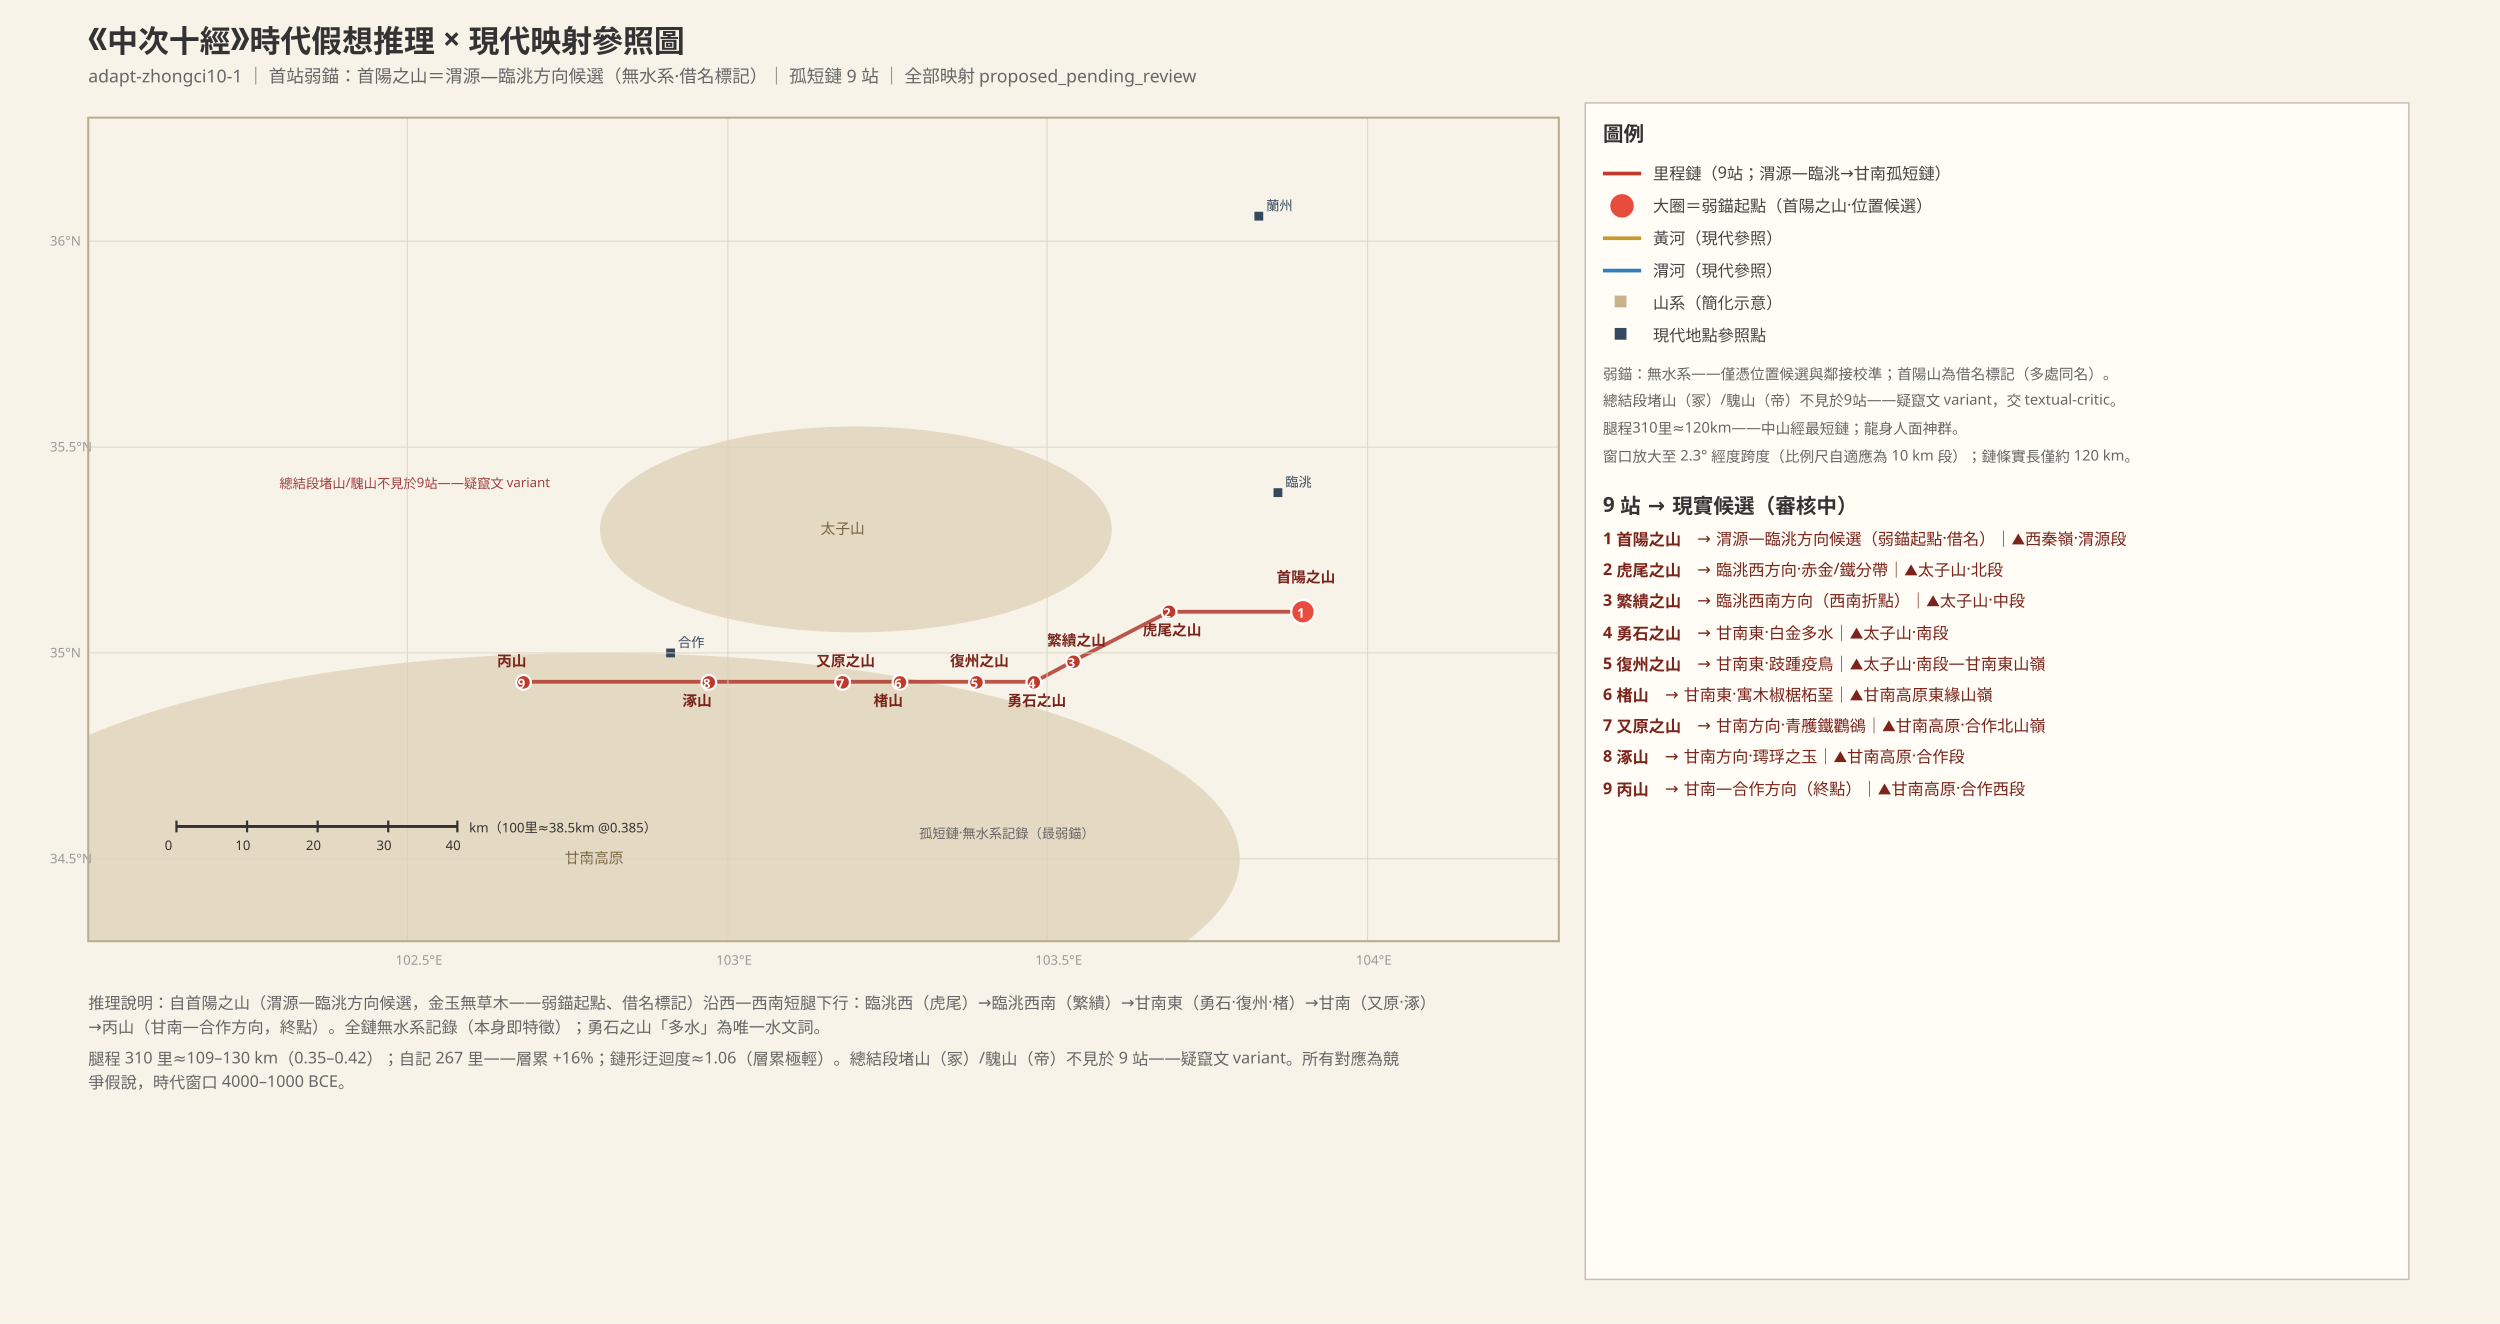
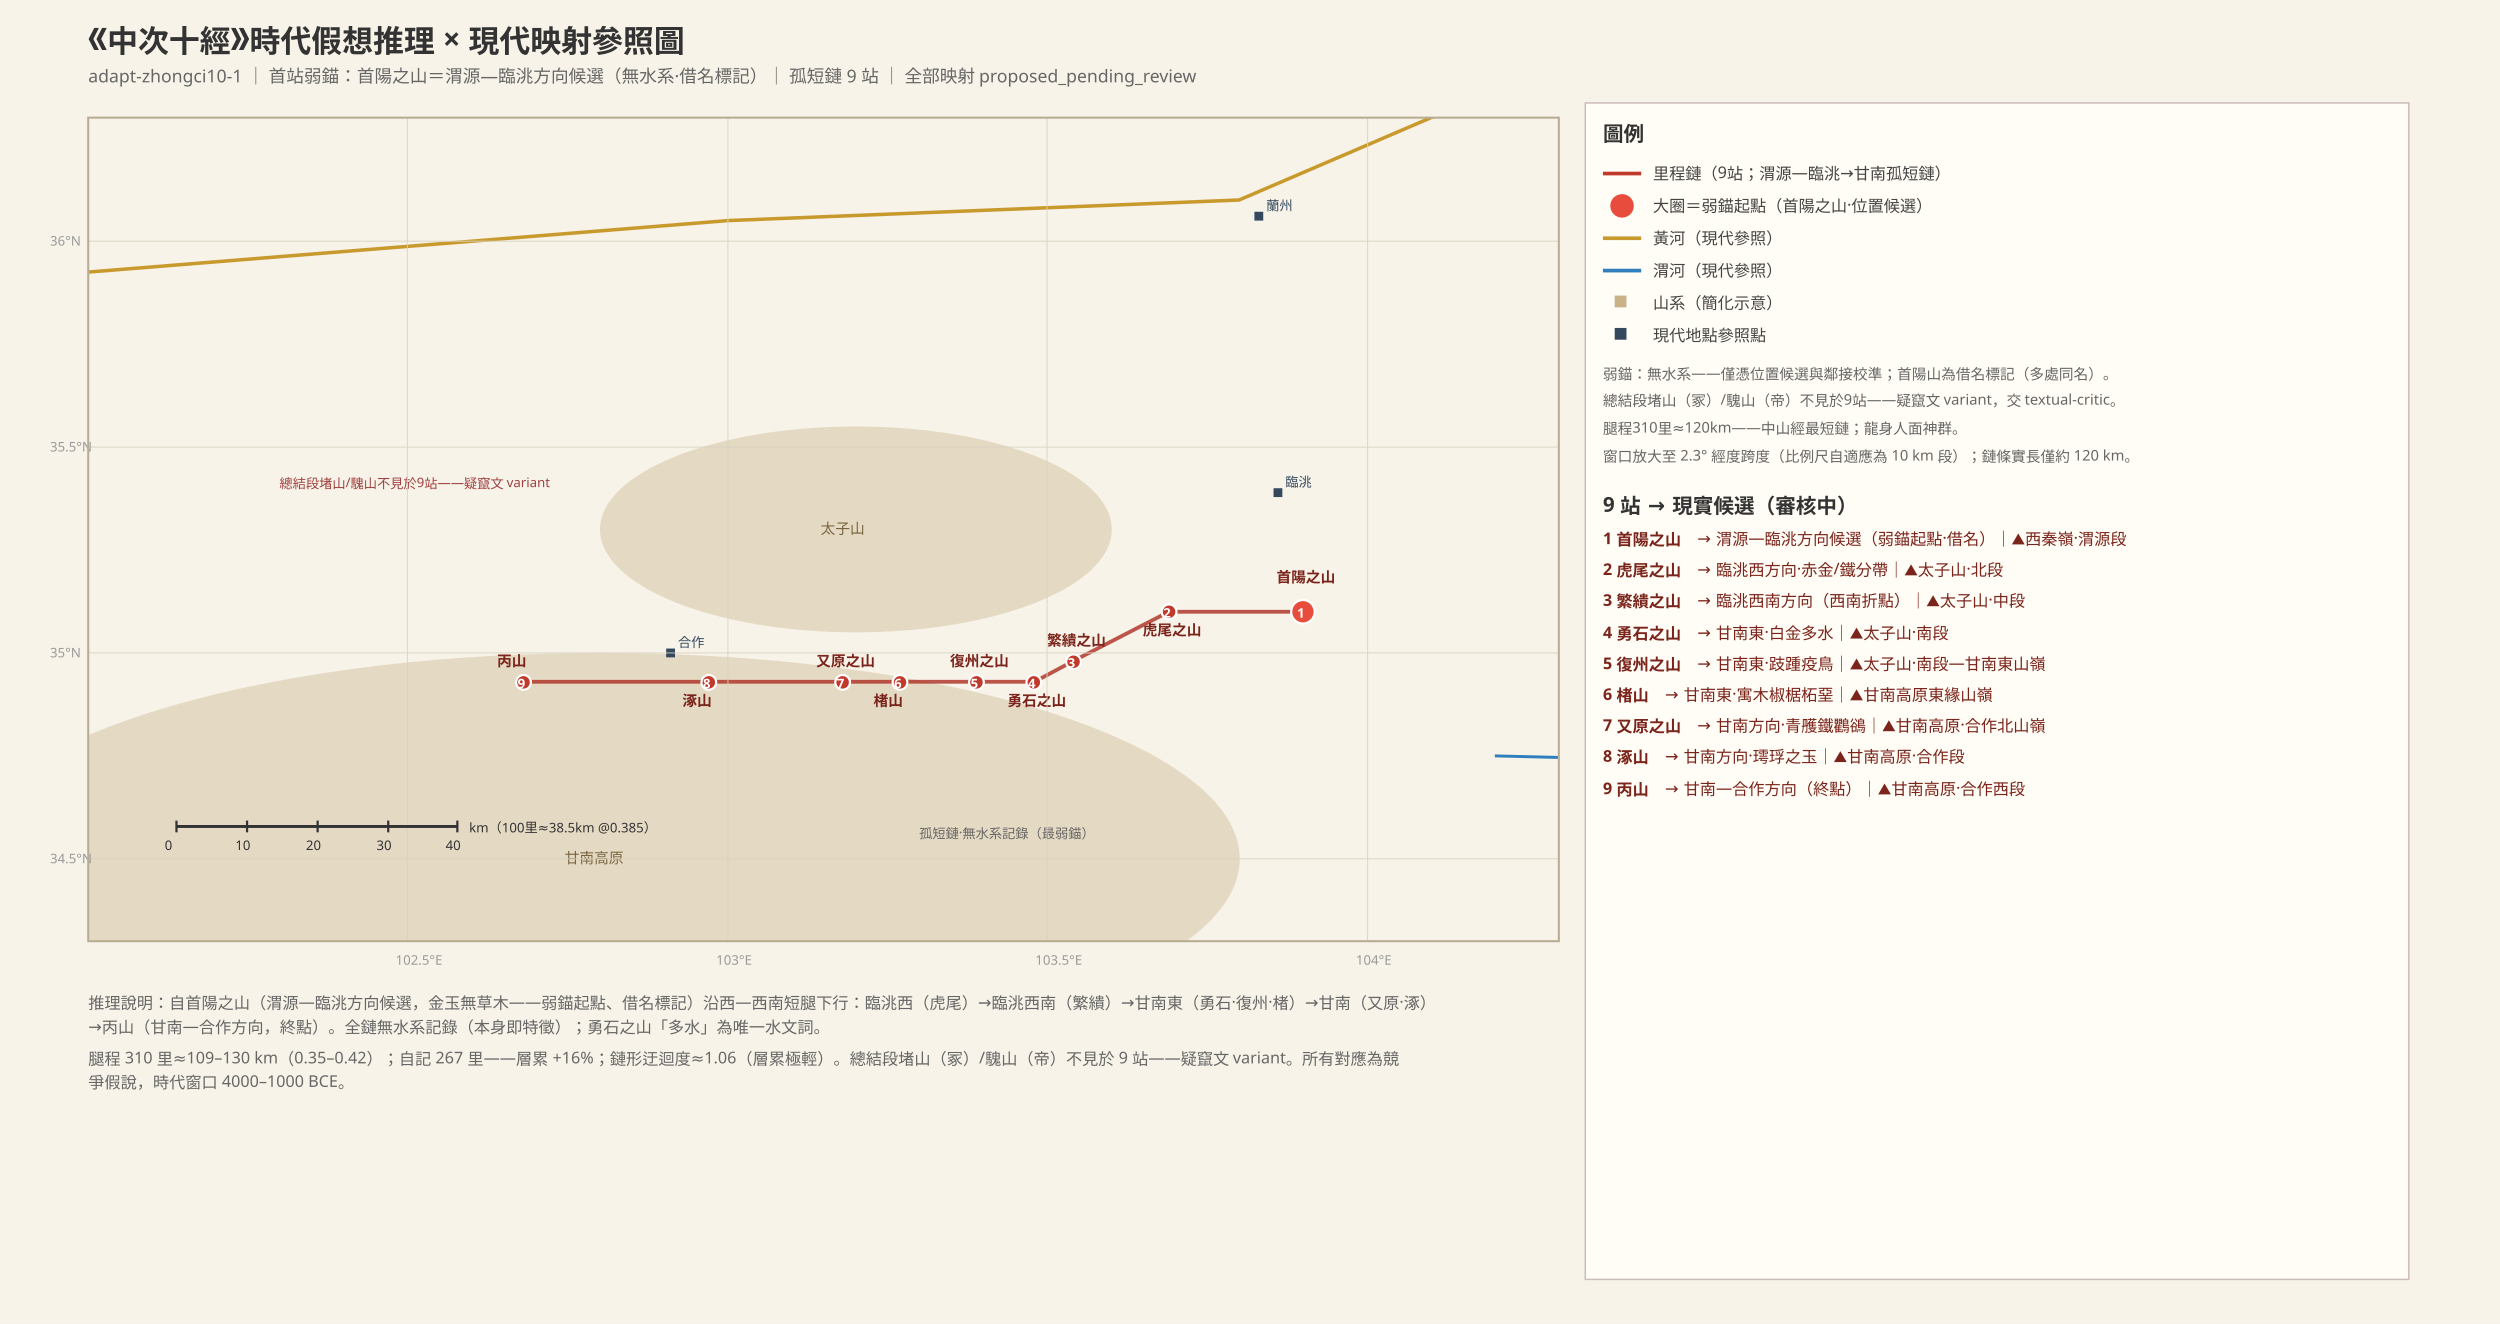
<svg xmlns="http://www.w3.org/2000/svg" width="1700" height="900" font-family="PingFang SC, Hiragino Sans GB, Microsoft YaHei, sans-serif">
  <rect width="1700" height="900" fill="#f7f3e8" />
  <defs>
    <marker id="arr" markerWidth="8" markerHeight="8" refX="7" refY="3" orient="auto">
      <path d="M0,0 L7,3 L0,6 Z" fill="#555" />
    </marker>
    <pattern id="sand" width="8" height="8" patternUnits="userSpaceOnUse">
      <rect width="8" height="8" fill="#efe3c0" />
      <circle cx="2" cy="2" r="0.8" fill="#d6b96a" />
      <circle cx="6" cy="6" r="0.8" fill="#d6b96a" />
    </pattern>
    <clipPath id="mapclip">
      <rect x="60" y="80" width="1000" height="560" />
    </clipPath>
  </defs>
  <text x="60" y="34" font-size="21" font-weight="bold" fill="#333">《中次十經》時代假想推理 × 現代映射參照圖</text>
  <text x="60" y="56" font-size="12" fill="#666">adapt-zhongci10-1 ｜ 首站弱錨：首陽之山＝渭源—臨洮方向候選（無水系·借名標記）｜ 孤短鏈 9 站 ｜ 全部映射 proposed_pending_review</text>
  <g clip-path="url(#mapclip)">
+     <polyline points="-2331.3,556.0 -1679.1,612.0 -1027.0,444.0 -592.2,276.0 -27.0,192.0 494.8,150.0 842.6,136.0 1103.5,24.0 1364.3,-200.0 1625.2,-368.0 1886.1,-536.0 2190.4,-704.0 2407.8,-872.0 2842.6,-1040.0 3320.9,-1096.0 3712.2,-1096.0 4016.5,-1040.0 4233.9,-956.0 4233.9,-760.0 4103.5,-536.0 3929.6,-284.0 3842.6,-32.0 3777.4,220.0 3755.7,444.0 3777.4,556.0 3973.0,528.0 4320.9,500.0 4755.7,486.0 5147.0,472.0 5538.3,444.0 5929.6,360.0 6277.4,276.0 6581.7,80.0 6842.6,-116.0 7103.5,-228.0 7364.3,-284.0" fill="none" stroke="#c89a2e" stroke-width="2.4" />
+     <polyline points="1016.5,514.0 1581.7,528.0 2147.0,570.0 2668.7,584.0 3190.4,598.0 3625.2,584.0 3777.4,550.4" fill="none" stroke="#2f7fbf" stroke-width="2.0" />
    <ellipse cx="582" cy="360" rx="174" ry="70" fill="#c9b18a" opacity="0.4" />
    <text x="558" y="363" font-size="10" fill="#7a6540">太子山</text>
    <ellipse cx="408" cy="584" rx="435" ry="140" fill="#c9b18a" opacity="0.4" />
    <text x="384" y="587" font-size="10" fill="#7a6540">甘南高原</text>
    <polyline points="886.1,416.0 794.8,416.0 729.6,449.6 703.5,463.6 664.3,463.6 612.2,463.6 573.0,463.6 481.7,463.6 355.7,463.6" fill="none" stroke="#b03a2e" stroke-width="2.6" opacity="0.85" />
    <circle cx="886" cy="416" r="8" fill="#e74c3c" stroke="#fff" stroke-width="1.5" />
    <text x="882" y="420" font-size="9" fill="#fff" font-weight="bold">1</text>
    <text x="868" y="396" font-size="10" fill="#7b241c" font-weight="bold">首陽之山</text>
    <circle cx="795" cy="416" r="5" fill="#c0392b" stroke="#fff" stroke-width="1.5" />
    <text x="791" y="420" font-size="9" fill="#fff" font-weight="bold">2</text>
    <text x="777" y="432" font-size="10" fill="#7b241c" font-weight="bold">虎尾之山</text>
    <circle cx="730" cy="450" r="5" fill="#c0392b" stroke="#fff" stroke-width="1.5" />
    <text x="726" y="454" font-size="9" fill="#fff" font-weight="bold">3</text>
    <text x="712" y="439" font-size="10" fill="#7b241c" font-weight="bold">繁繢之山</text>
    <circle cx="703" cy="464" r="5" fill="#c0392b" stroke="#fff" stroke-width="1.5" />
    <text x="699" y="468" font-size="9" fill="#fff" font-weight="bold">4</text>
    <text x="685" y="480" font-size="10" fill="#7b241c" font-weight="bold">勇石之山</text>
    <circle cx="664" cy="464" r="5" fill="#c0392b" stroke="#fff" stroke-width="1.5" />
    <text x="660" y="468" font-size="9" fill="#fff" font-weight="bold">5</text>
    <text x="646" y="453" font-size="10" fill="#7b241c" font-weight="bold">復州之山</text>
    <circle cx="612" cy="464" r="5" fill="#c0392b" stroke="#fff" stroke-width="1.5" />
    <text x="608" y="468" font-size="9" fill="#fff" font-weight="bold">6</text>
    <text x="594" y="480" font-size="10" fill="#7b241c" font-weight="bold">楮山</text>
    <circle cx="573" cy="464" r="5" fill="#c0392b" stroke="#fff" stroke-width="1.5" />
    <text x="569" y="468" font-size="9" fill="#fff" font-weight="bold">7</text>
    <text x="555" y="453" font-size="10" fill="#7b241c" font-weight="bold">又原之山</text>
    <circle cx="482" cy="464" r="5" fill="#c0392b" stroke="#fff" stroke-width="1.5" />
    <text x="478" y="468" font-size="9" fill="#fff" font-weight="bold">8</text>
    <text x="464" y="480" font-size="10" fill="#7b241c" font-weight="bold">涿山</text>
    <circle cx="356" cy="464" r="5" fill="#c0392b" stroke="#fff" stroke-width="1.5" />
    <text x="352" y="468" font-size="9" fill="#fff" font-weight="bold">9</text>
    <text x="338" y="453" font-size="10" fill="#7b241c" font-weight="bold">丙山</text>
    <text x="625" y="570" font-size="9" fill="#666">孤短鏈·無水系記錄（最弱錨）</text>
    <text x="190" y="332" font-size="9" fill="#a04040">總結段堵山/騩山不見於9站——疑竄文 variant</text>
    <rect x="853" y="144" width="6" height="6" fill="#34495e" />
    <text x="861" y="143" font-size="9" fill="#34495e">蘭州</text>
    <rect x="866" y="332" width="6" height="6" fill="#34495e" />
    <text x="874" y="331" font-size="9" fill="#34495e">臨洮</text>
    <rect x="453" y="441" width="6" height="6" fill="#34495e" />
    <text x="461" y="440" font-size="9" fill="#34495e">合作</text>
  </g>
  <line x1="277" y1="640" x2="277" y2="80" stroke="#d9d2c0" stroke-width="0.6" />
  <text x="269" y="656" font-size="9" fill="#999">102.5°E</text>
  <line x1="495" y1="640" x2="495" y2="80" stroke="#d9d2c0" stroke-width="0.6" />
  <text x="487" y="656" font-size="9" fill="#999">103°E</text>
  <line x1="712" y1="640" x2="712" y2="80" stroke="#d9d2c0" stroke-width="0.6" />
  <text x="704" y="656" font-size="9" fill="#999">103.5°E</text>
  <line x1="930" y1="640" x2="930" y2="80" stroke="#d9d2c0" stroke-width="0.6" />
  <text x="922" y="656" font-size="9" fill="#999">104°E</text>
  <line x1="60" y1="584" x2="1060" y2="584" stroke="#d9d2c0" stroke-width="0.6" />
  <text x="34" y="587" font-size="9" fill="#999">34.5°N</text>
  <line x1="60" y1="444" x2="1060" y2="444" stroke="#d9d2c0" stroke-width="0.6" />
  <text x="34" y="447" font-size="9" fill="#999">35°N</text>
  <line x1="60" y1="304" x2="1060" y2="304" stroke="#d9d2c0" stroke-width="0.6" />
  <text x="34" y="307" font-size="9" fill="#999">35.5°N</text>
  <line x1="60" y1="164" x2="1060" y2="164" stroke="#d9d2c0" stroke-width="0.6" />
  <text x="34" y="167" font-size="9" fill="#999">36°N</text>
  <rect x="60" y="80" width="1000" height="560" fill="none" stroke="#b8ad92" stroke-width="1.4" />
  <line x1="120" y1="562" x2="311" y2="562" stroke="#333" stroke-width="2" />
  <line x1="120" y1="558" x2="120" y2="566" stroke="#333" stroke-width="1.5" />
  <text x="112" y="578" font-size="9" fill="#333">0</text>
  <line x1="168" y1="558" x2="168" y2="566" stroke="#333" stroke-width="1.5" />
  <text x="160" y="578" font-size="9" fill="#333">10</text>
  <line x1="216" y1="558" x2="216" y2="566" stroke="#333" stroke-width="1.5" />
  <text x="208" y="578" font-size="9" fill="#333">20</text>
  <line x1="264" y1="558" x2="264" y2="566" stroke="#333" stroke-width="1.5" />
  <text x="256" y="578" font-size="9" fill="#333">30</text>
  <line x1="311" y1="558" x2="311" y2="566" stroke="#333" stroke-width="1.5" />
  <text x="303" y="578" font-size="9" fill="#333">40</text>
  <text x="319" y="566" font-size="9" fill="#333">km（100里≈38.5km @0.385）</text>
  <rect x="1078" y="70" width="560" height="800" fill="#fffdf5" stroke="#cbb" />
  <text x="1090" y="96" font-size="14" font-weight="bold" fill="#333">圖例</text>
  <line x1="1090" y1="118" x2="1116" y2="118" stroke="#c0392b" stroke-width="2.5" />
  <text x="1124" y="122" font-size="11" fill="#444">里程鏈（9站；渭源—臨洮→甘南孤短鏈）</text>
  <circle cx="1103" cy="140" r="8" fill="#e74c3c" />
  <text x="1124" y="144" font-size="11" fill="#444">大圈＝弱錨起點（首陽之山·位置候選）</text>
  <line x1="1090" y1="162" x2="1116" y2="162" stroke="#c89a2e" stroke-width="2.5" />
  <text x="1124" y="166" font-size="11" fill="#444">黃河（現代參照）</text>
  <line x1="1090" y1="184" x2="1116" y2="184" stroke="#2f7fbf" stroke-width="2.5" />
  <text x="1124" y="188" font-size="11" fill="#444">渭河（現代參照）</text>
  <rect x="1098" y="201" width="8" height="8" fill="#c9b18a" />
  <text x="1124" y="210" font-size="11" fill="#444">山系（簡化示意）</text>
  <rect x="1098" y="223" width="8" height="8" fill="#34495e" />
  <text x="1124" y="232" font-size="11" fill="#444">現代地點參照點</text>
  <text x="1090" y="258" font-size="10" fill="#666">弱錨：無水系——僅憑位置候選與鄰接校準；首陽山為借名標記（多處同名）。</text>
  <text x="1090" y="276" font-size="10" fill="#666">總結段堵山（冢）/騩山（帝）不見於9站——疑竄文 variant，交 textual-critic。</text>
  <text x="1090" y="295" font-size="10" fill="#666">腿程310里≈120km——中山經最短鏈；龍身人面神群。</text>
  <text x="1090" y="314" font-size="10" fill="#666">窗口放大至 2.3° 經度跨度（比例尺自適應為 10 km 段）；鏈條實長僅約 120 km。</text>
  <text x="1090" y="348.0" font-size="14" font-weight="bold" fill="#333">9 站 → 現實候選（審核中）</text>
  <text x="1090" y="370" font-size="11" fill="#7b241c">
    <tspan font-weight="bold"> 1 首陽之山</tspan>　→ 渭源—臨洮方向候選（弱錨起點·借名）｜⛰西秦嶺·渭源段</text>
  <text x="1090" y="391" font-size="11" fill="#7b241c">
    <tspan font-weight="bold"> 2 虎尾之山</tspan>　→ 臨洮西方向·赤金/鐵分帶｜⛰太子山·北段</text>
  <text x="1090" y="412" font-size="11" fill="#7b241c">
    <tspan font-weight="bold"> 3 繁繢之山</tspan>　→ 臨洮西南方向（西南折點）｜⛰太子山·中段</text>
  <text x="1090" y="434" font-size="11" fill="#7b241c">
    <tspan font-weight="bold"> 4 勇石之山</tspan>　→ 甘南東·白金多水｜⛰太子山·南段</text>
  <text x="1090" y="455" font-size="11" fill="#7b241c">
    <tspan font-weight="bold"> 5 復州之山</tspan>　→ 甘南東·跂踵疫鳥｜⛰太子山·南段—甘南東山嶺</text>
  <text x="1090" y="476" font-size="11" fill="#7b241c">
    <tspan font-weight="bold"> 6 楮山</tspan>　→ 甘南東·寓木椒椐柘堊｜⛰甘南高原東緣山嶺</text>
  <text x="1090" y="497" font-size="11" fill="#7b241c">
    <tspan font-weight="bold"> 7 又原之山</tspan>　→ 甘南方向·青雘鐵鸜鵒｜⛰甘南高原·合作北山嶺</text>
  <text x="1090" y="518" font-size="11" fill="#7b241c">
    <tspan font-weight="bold"> 8 涿山</tspan>　→ 甘南方向·㻬琈之玉｜⛰甘南高原·合作段</text>
  <text x="1090" y="540" font-size="11" fill="#7b241c">
    <tspan font-weight="bold"> 9 丙山</tspan>　→ 甘南—合作方向（終點）｜⛰甘南高原·合作西段</text>
  <text x="60" y="686" font-size="11" fill="#666">推理說明：自首陽之山（渭源—臨洮方向候選，金玉無草木——弱錨起點、借名標記）沿西—西南短腿下行：臨洮西（虎尾）→臨洮西南（繁繢）→甘南東（勇石·復州·楮）→甘南（又原·涿）</text>
  <text x="60" y="702" font-size="11" fill="#666">→丙山（甘南—合作方向，終點）。全鏈無水系記錄（本身即特徵）；勇石之山「多水」為唯一水文詞。</text>
  <text x="60" y="724" font-size="11" fill="#666">腿程 310 里≈109–130 km（0.35–0.42）；自記 267 里——層累 +16%；鏈形迂迴度≈1.06（層累極輕）。總結段堵山（冢）/騩山（帝）不見於 9 站——疑竄文 variant。所有對應為競</text>
  <text x="60" y="740" font-size="11" fill="#666">爭假說，時代窗口 4000–1000 BCE。</text>
</svg>
